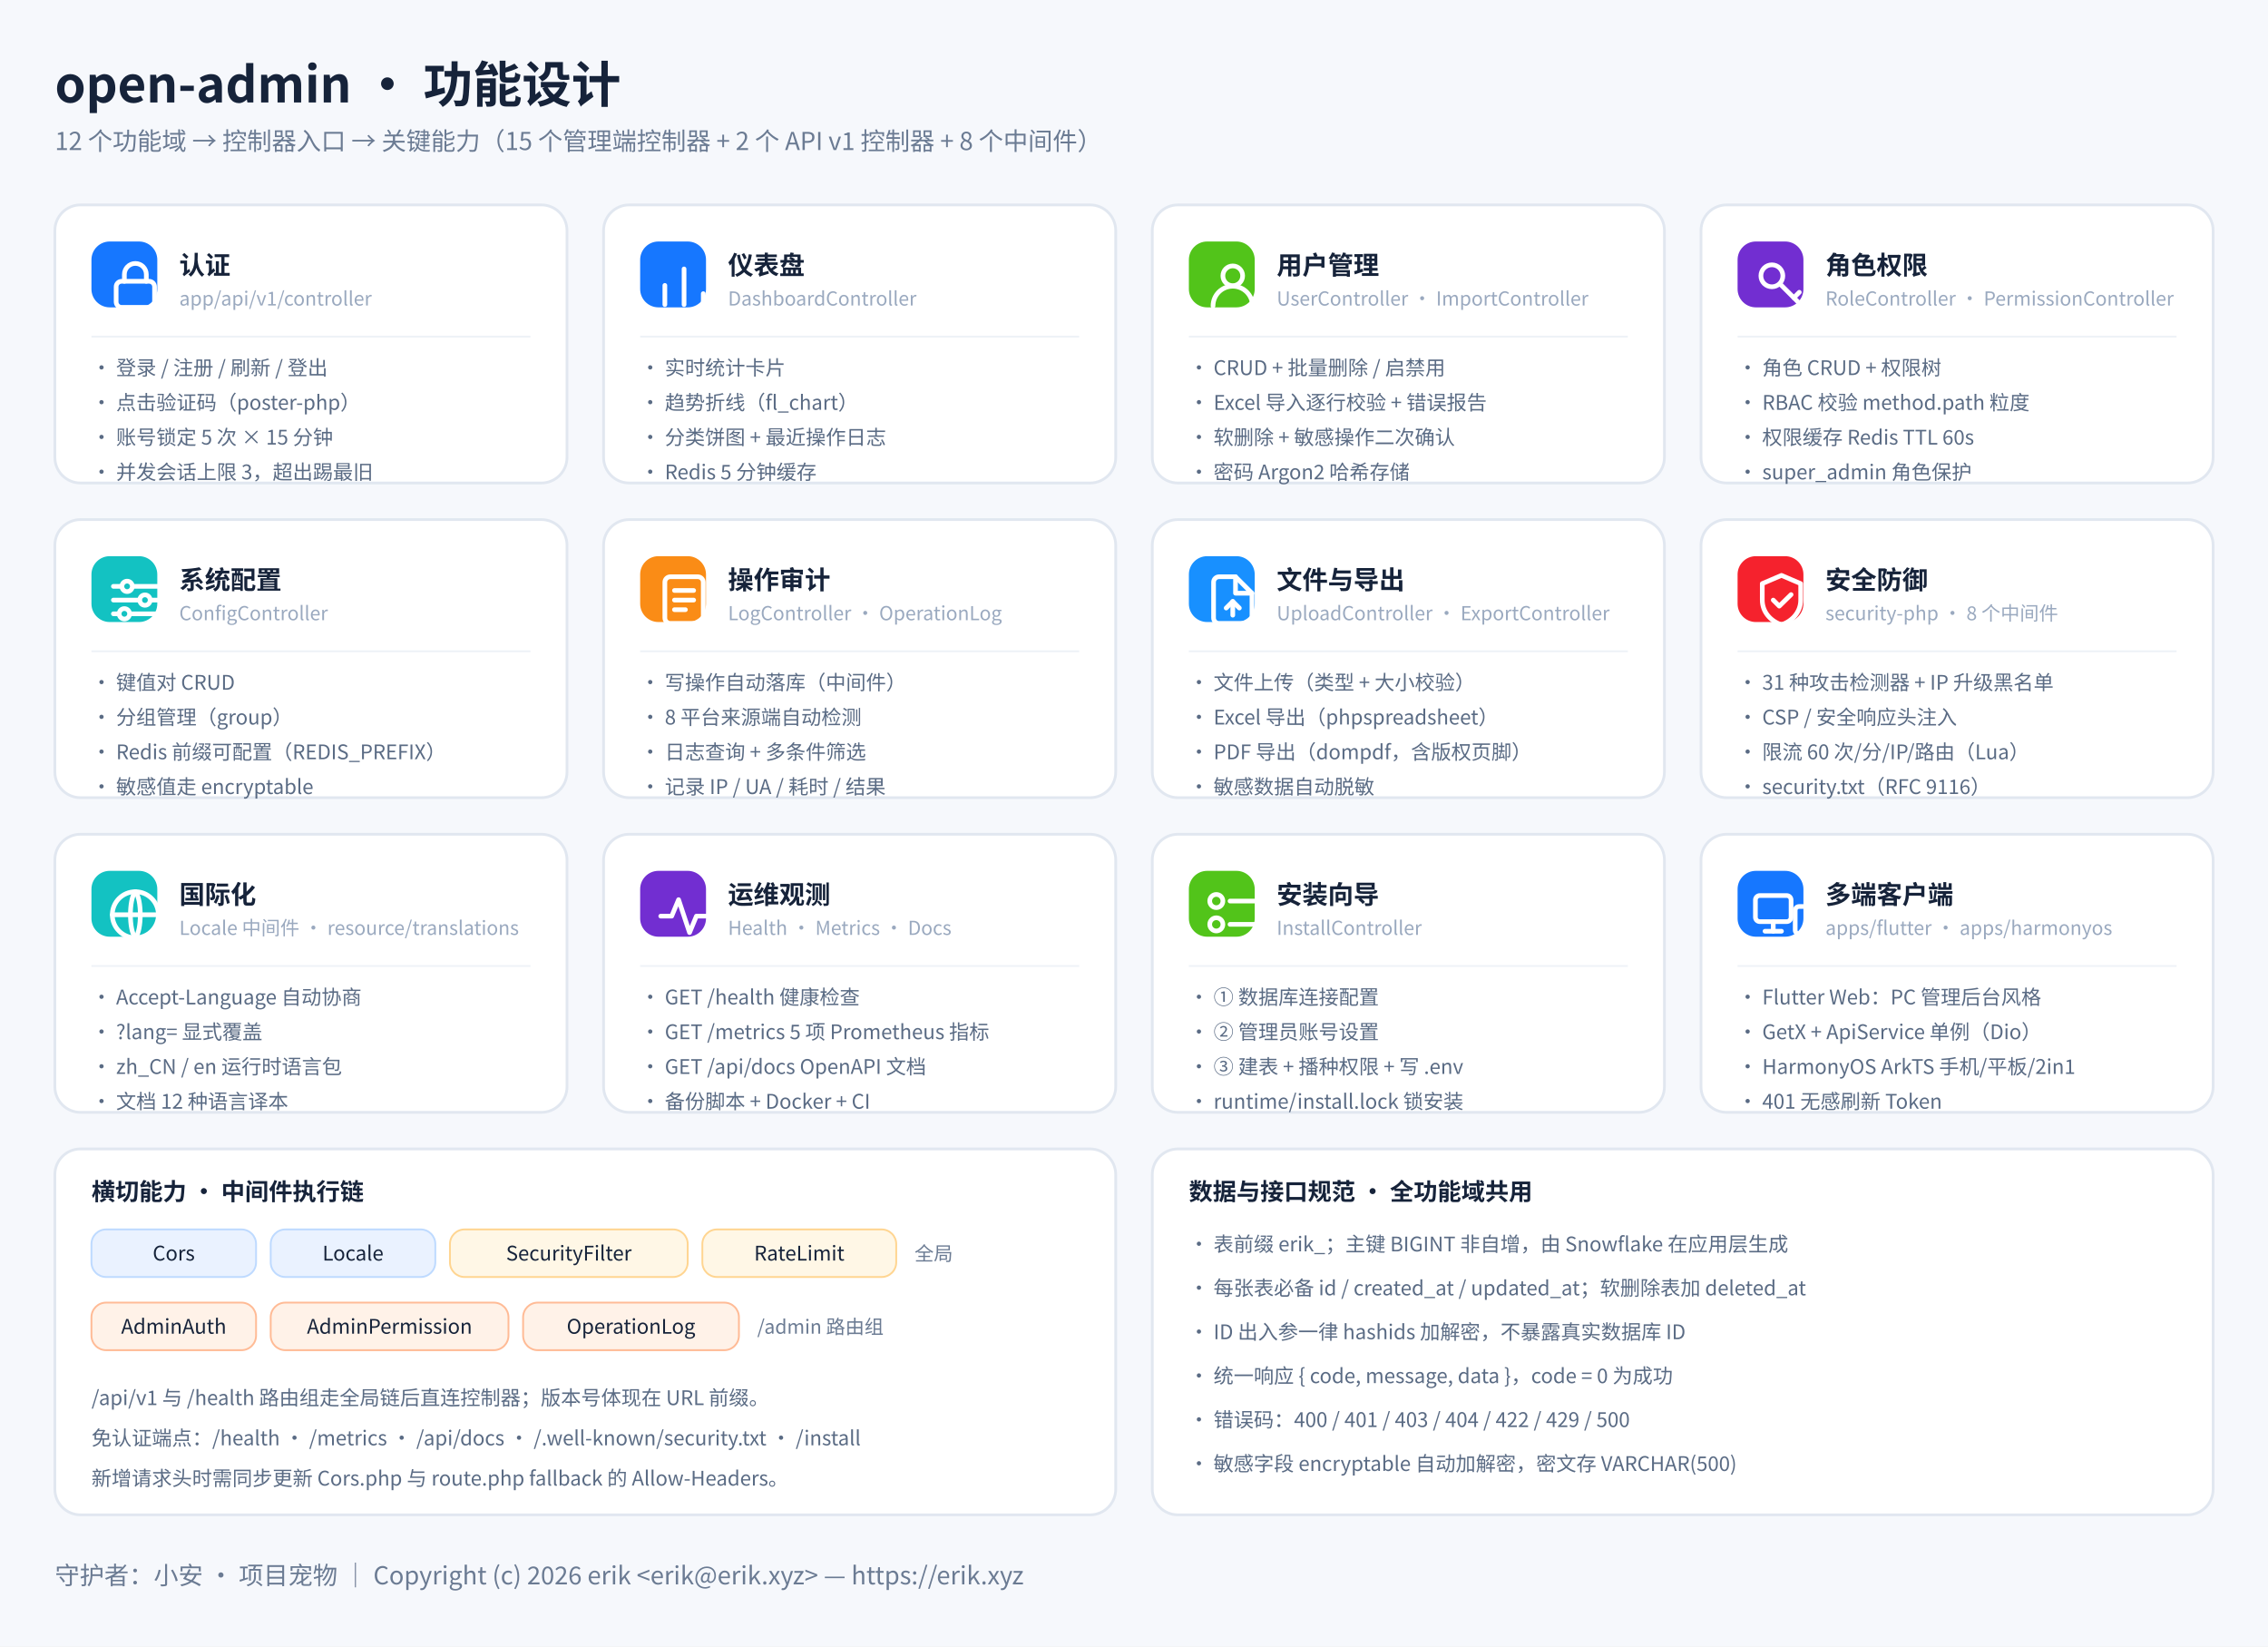
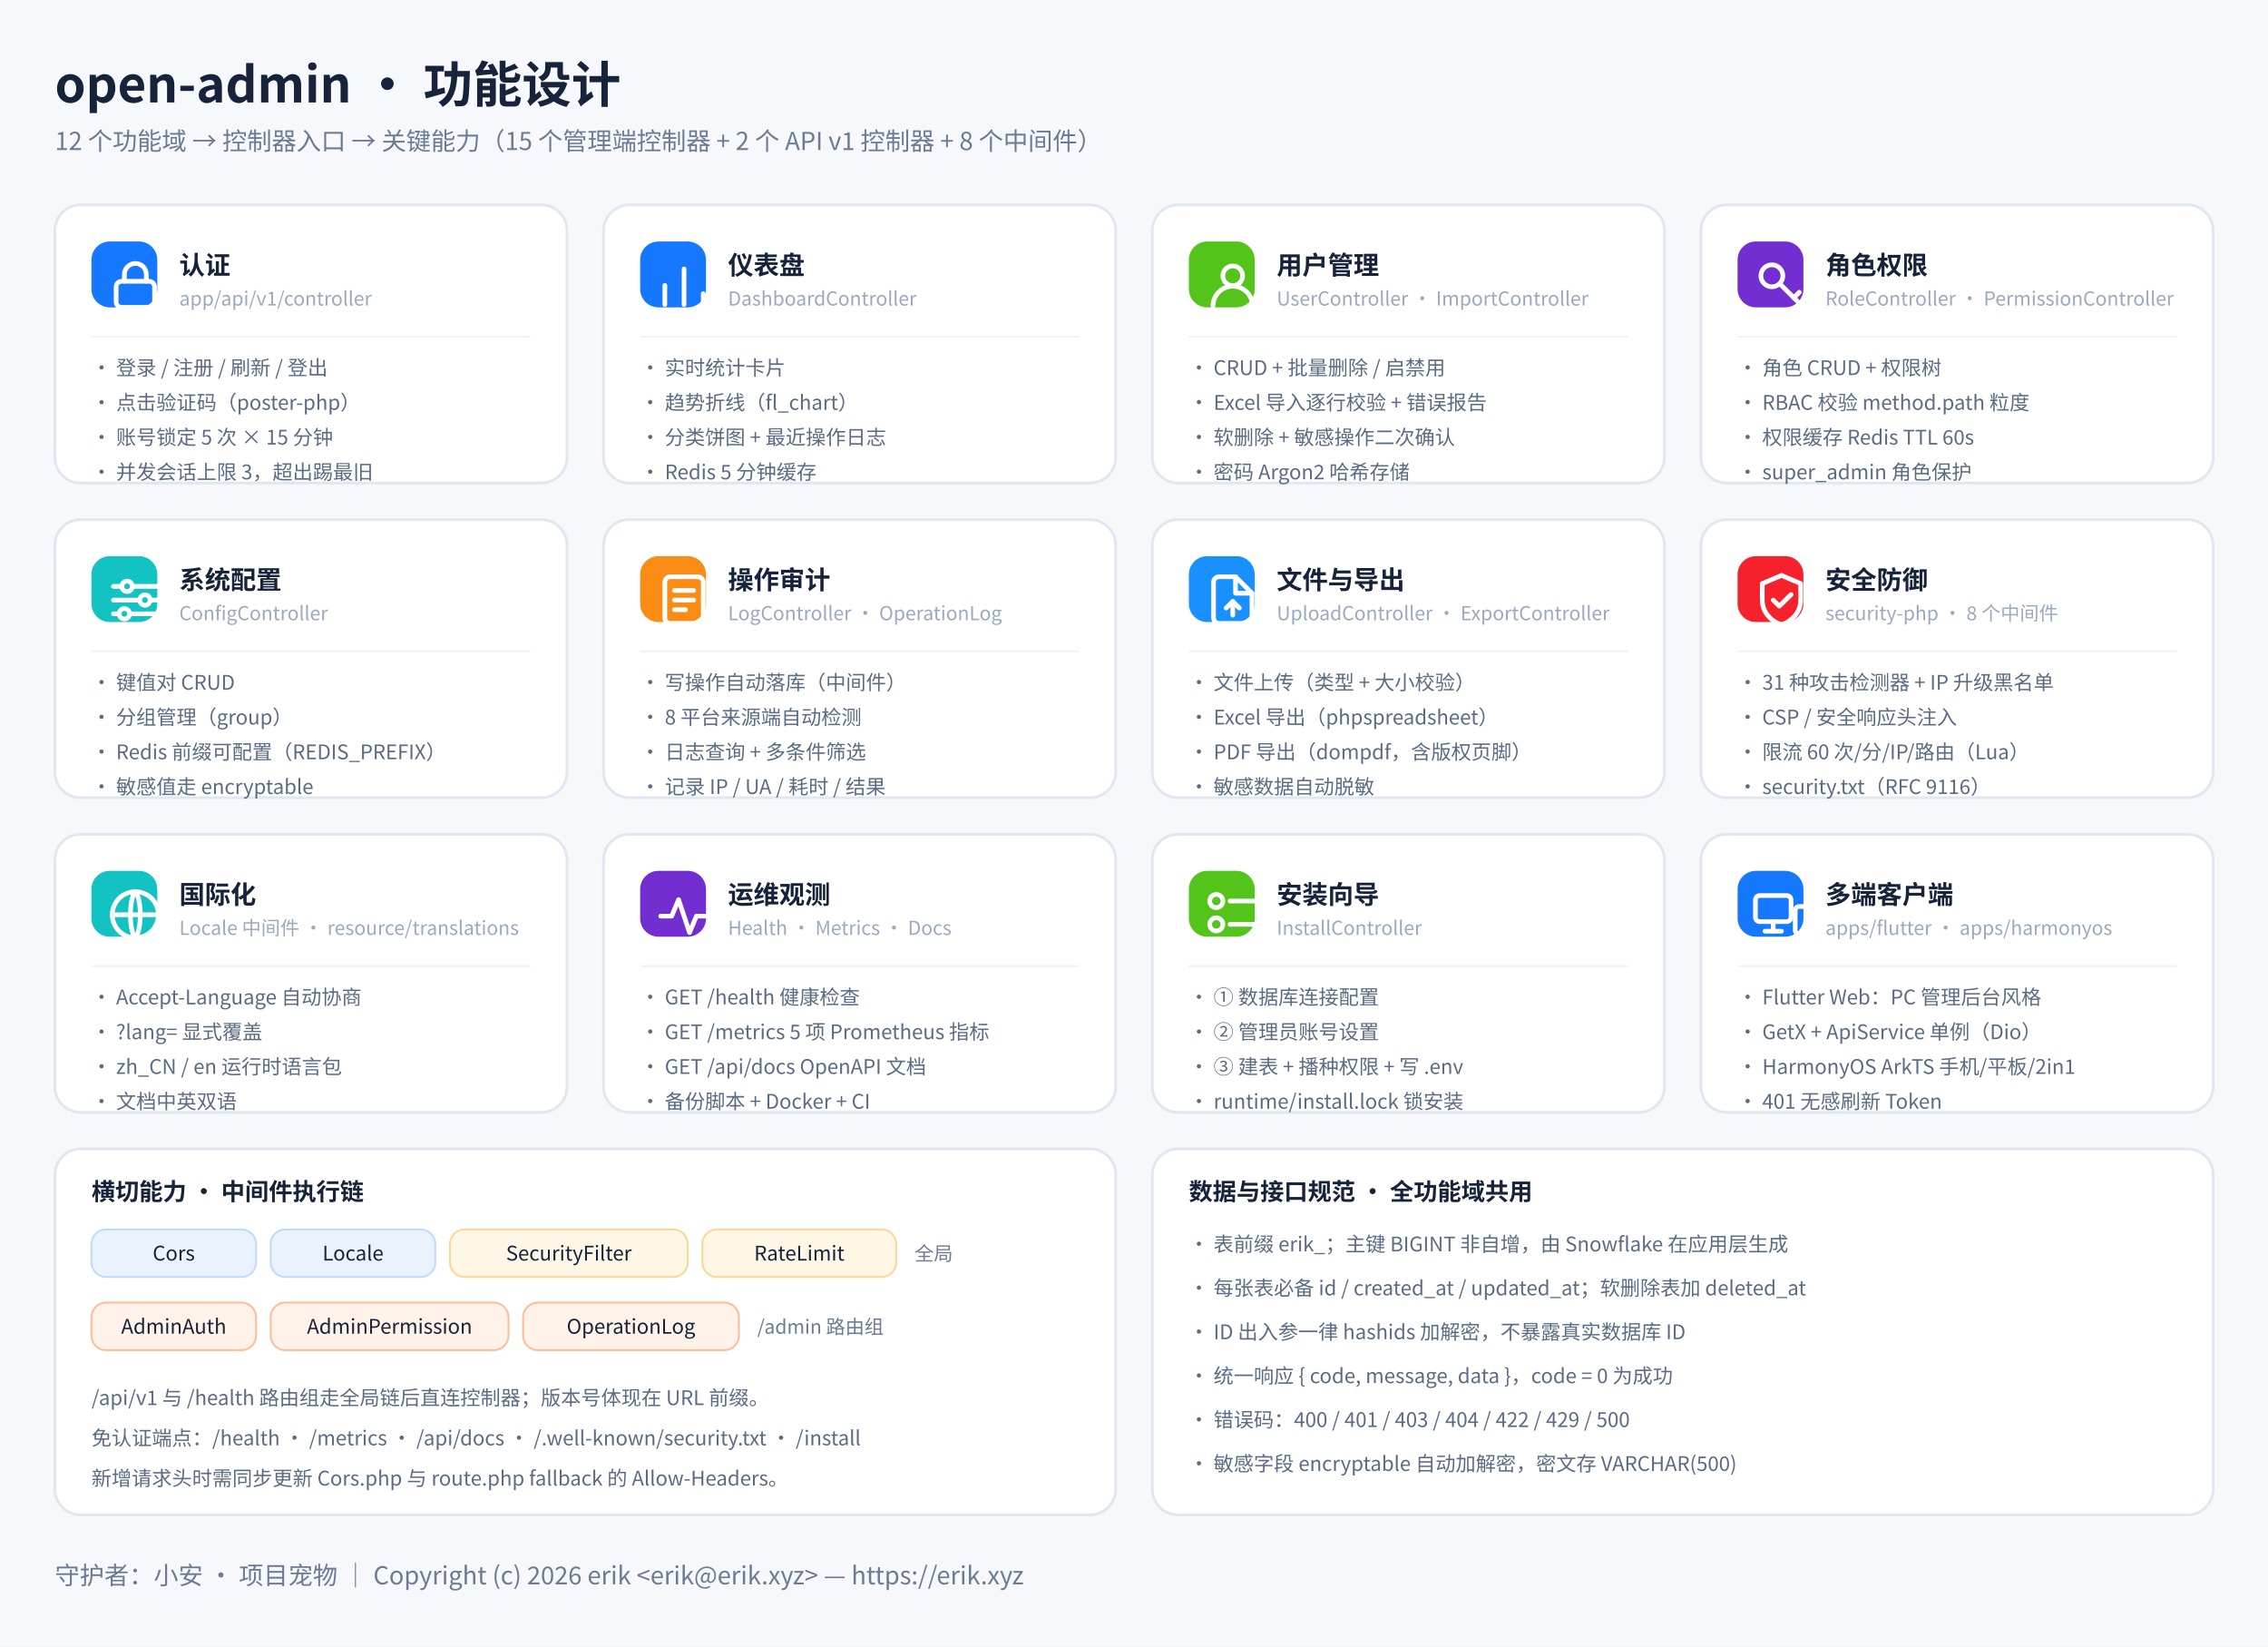
<svg xmlns="http://www.w3.org/2000/svg" viewBox="0 0 1240 900" width="1240" height="900" role="img" aria-label="open-admin 功能设计图">
  <defs>
    <style>
      text { font-family: system-ui, -apple-system, "PingFang SC", "Microsoft YaHei", "Noto Sans CJK SC", "Segoe UI", sans-serif; }
      .t1 { font-size: 27px; font-weight: 700; fill: #16233A; }
      .t2 { font-size: 13.5px; fill: #6B7B93; }
      .card { fill: #FFFFFF; stroke: #E1E7F0; stroke-width: 1.5; }
      .fName { font-size: 14px; font-weight: 700; fill: #16233A; }
      .fWhere { font-size: 10.5px; fill: #9AA9BF; }
      .fItem { font-size: 11px; fill: #5A6B84; }
      .panelT { font-size: 13px; font-weight: 700; fill: #16233A; }
      .chip { font-size: 11px; fill: #16233A; }
      .chipS { font-size: 10.5px; fill: #6B7B93; }
      .ico { fill: none; stroke: #FFFFFF; stroke-width: 1.7; stroke-linecap: round; stroke-linejoin: round; }
    </style>
  </defs>
  <rect width="1240" height="900" fill="#F6F8FC" />
  <text class="t1" x="30" y="56">open-admin · 功能设计</text>
  <text class="t2" x="30" y="82">12 个功能域 → 控制器入口 → 关键能力（15 个管理端控制器 + 2 个 API v1 控制器 + 8 个中间件）</text>
  <rect class="card" x="30" y="112" width="280" height="152" rx="14" />
  <rect x="50" y="132" width="36" height="36" rx="10" fill="#1677FF" />
  <g class="ico" transform="translate(56 138) scale(1.5)">
    <rect x="5" y="10.5" width="14" height="9.5" rx="2" />
    <path d="M8 10.5V8a4 4 0 0 1 8 0v2.5" />
  </g>
  <text class="fName" x="98" y="150">认证</text>
  <text class="fWhere" x="98" y="167">app/api/v1/controller</text>
  <line x1="50" y1="184" x2="290" y2="184" stroke="#EEF2F7" />
  <text class="fItem" x="50" y="205">· 登录 / 注册 / 刷新 / 登出</text>
  <text class="fItem" x="50" y="224">· 点击验证码（poster-php）</text>
  <text class="fItem" x="50" y="243">· 账号锁定 5 次 × 15 分钟</text>
  <text class="fItem" x="50" y="262">· 并发会话上限 3，超出踢最旧</text>
  <rect class="card" x="330" y="112" width="280" height="152" rx="14" />
  <rect x="350" y="132" width="36" height="36" rx="10" fill="#1677FF" />
  <g class="ico" transform="translate(356 138) scale(1.5)">
    <path d="M5 19V12" />
    <path d="M12 19V6" />
    <path d="M19 19v-4" />
  </g>
  <text class="fName" x="398" y="150">仪表盘</text>
  <text class="fWhere" x="398" y="167">DashboardController</text>
  <line x1="350" y1="184" x2="590" y2="184" stroke="#EEF2F7" />
  <text class="fItem" x="350" y="205">· 实时统计卡片</text>
  <text class="fItem" x="350" y="224">· 趋势折线（fl_chart）</text>
  <text class="fItem" x="350" y="243">· 分类饼图 + 最近操作日志</text>
  <text class="fItem" x="350" y="262">· Redis 5 分钟缓存</text>
  <rect class="card" x="630" y="112" width="280" height="152" rx="14" />
  <rect x="650" y="132" width="36" height="36" rx="10" fill="#52C41A" />
  <g class="ico" transform="translate(656 138) scale(1.5)">
    <circle cx="12" cy="8.5" r="3.6" />
    <path d="M4.8 19.5a7.2 7.2 0 0 1 14.4 0" />
  </g>
  <text class="fName" x="698" y="150">用户管理</text>
  <text class="fWhere" x="698" y="167">UserController · ImportController</text>
  <line x1="650" y1="184" x2="890" y2="184" stroke="#EEF2F7" />
  <text class="fItem" x="650" y="205">· CRUD + 批量删除 / 启禁用</text>
  <text class="fItem" x="650" y="224">· Excel 导入逐行校验 + 错误报告</text>
  <text class="fItem" x="650" y="243">· 软删除 + 敏感操作二次确认</text>
  <text class="fItem" x="650" y="262">· 密码 Argon2 哈希存储</text>
  <rect class="card" x="930" y="112" width="280" height="152" rx="14" />
  <rect x="950" y="132" width="36" height="36" rx="10" fill="#722ED1" />
  <g class="ico" transform="translate(956 138) scale(1.5)">
    <circle cx="8.5" cy="8.5" r="4" />
    <path d="m11.6 11.6 7.4 7.4" />
    <path d="m16.5 16.5 2-2" />
    <path d="m19 19 1.8-1.8" />
  </g>
  <text class="fName" x="998" y="150">角色权限</text>
  <text class="fWhere" x="998" y="167">RoleController · PermissionController</text>
  <line x1="950" y1="184" x2="1190" y2="184" stroke="#EEF2F7" />
  <text class="fItem" x="950" y="205">· 角色 CRUD + 权限树</text>
  <text class="fItem" x="950" y="224">· RBAC 校验 method.path 粒度</text>
  <text class="fItem" x="950" y="243">· 权限缓存 Redis TTL 60s</text>
  <text class="fItem" x="950" y="262">· super_admin 角色保护</text>
  <rect class="card" x="30" y="284" width="280" height="152" rx="14" />
  <rect x="50" y="304" width="36" height="36" rx="10" fill="#13C2C2" />
  <g class="ico" transform="translate(56 310) scale(1.5)">
    <path d="M4 7h16" />
    <path d="M4 12h16" />
    <path d="M4 17h16" />
    <circle cx="9" cy="7" r="1.9" fill="#13C2C2" />
    <circle cx="15.5" cy="12" r="1.9" fill="#13C2C2" />
    <circle cx="8" cy="17" r="1.9" fill="#13C2C2" />
  </g>
  <text class="fName" x="98" y="322">系统配置</text>
  <text class="fWhere" x="98" y="339">ConfigController</text>
  <line x1="50" y1="356" x2="290" y2="356" stroke="#EEF2F7" />
  <text class="fItem" x="50" y="377">· 键值对 CRUD</text>
  <text class="fItem" x="50" y="396">· 分组管理（group）</text>
  <text class="fItem" x="50" y="415">· Redis 前缀可配置（REDIS_PREFIX）</text>
  <text class="fItem" x="50" y="434">· 敏感值走 encryptable</text>
  <rect class="card" x="330" y="284" width="280" height="152" rx="14" />
  <rect x="350" y="304" width="36" height="36" rx="10" fill="#FA8C16" />
  <g class="ico" transform="translate(356 310) scale(1.5)">
    <rect x="5" y="3.5" width="14" height="17" rx="2" />
    <path d="M8.5 8.5h7" />
    <path d="M8.5 12h7" />
    <path d="M8.5 15.5h4" />
  </g>
  <text class="fName" x="398" y="322">操作审计</text>
  <text class="fWhere" x="398" y="339">LogController · OperationLog</text>
  <line x1="350" y1="356" x2="590" y2="356" stroke="#EEF2F7" />
  <text class="fItem" x="350" y="377">· 写操作自动落库（中间件）</text>
  <text class="fItem" x="350" y="396">· 8 平台来源端自动检测</text>
  <text class="fItem" x="350" y="415">· 日志查询 + 多条件筛选</text>
  <text class="fItem" x="350" y="434">· 记录 IP / UA / 耗时 / 结果</text>
  <rect class="card" x="630" y="284" width="280" height="152" rx="14" />
  <rect x="650" y="304" width="36" height="36" rx="10" fill="#1890FF" />
  <g class="ico" transform="translate(656 310) scale(1.5)">
    <path d="M13 3.5H7A2 2 0 0 0 5 5.5v13a2 2 0 0 0 2 2h10a2 2 0 0 0 2-2V9.5z" />
    <path d="M13 3.5V9.5H19" />
    <path d="M12 17.5v-5" />
    <path d="m9.6 14.9 2.4-2.4 2.4 2.4" />
  </g>
  <text class="fName" x="698" y="322">文件与导出</text>
  <text class="fWhere" x="698" y="339">UploadController · ExportController</text>
  <line x1="650" y1="356" x2="890" y2="356" stroke="#EEF2F7" />
  <text class="fItem" x="650" y="377">· 文件上传（类型 + 大小校验）</text>
  <text class="fItem" x="650" y="396">· Excel 导出（phpspreadsheet）</text>
  <text class="fItem" x="650" y="415">· PDF 导出（dompdf，含版权页脚）</text>
  <text class="fItem" x="650" y="434">· 敏感数据自动脱敏</text>
  <rect class="card" x="930" y="284" width="280" height="152" rx="14" stroke="#FFCCC7" />
  <rect x="950" y="304" width="36" height="36" rx="10" fill="#F5222D" />
  <g class="ico" transform="translate(956 310) scale(1.5)">
    <path d="M12 3 5 6v6c0 4.2 2.9 7.6 7 9 4.1-1.4 7-4.8 7-9V6z" />
    <path d="m9 12 2.2 2.2L15.5 10" />
  </g>
  <text class="fName" x="998" y="322">安全防御</text>
  <text class="fWhere" x="998" y="339">security-php · 8 个中间件</text>
  <line x1="950" y1="356" x2="1190" y2="356" stroke="#EEF2F7" />
  <text class="fItem" x="950" y="377">· 31 种攻击检测器 + IP 升级黑名单</text>
  <text class="fItem" x="950" y="396">· CSP / 安全响应头注入</text>
  <text class="fItem" x="950" y="415">· 限流 60 次/分/IP/路由（Lua）</text>
  <text class="fItem" x="950" y="434">· security.txt（RFC 9116）</text>
  <rect class="card" x="30" y="456" width="280" height="152" rx="14" />
  <rect x="50" y="476" width="36" height="36" rx="10" fill="#13C2C2" />
  <g class="ico" transform="translate(56 482) scale(1.5)">
    <circle cx="12" cy="12" r="8.4" />
    <path d="M3.6 12h16.8" />
    <path d="M12 3.6c2.4 2.7 2.4 14.1 0 16.8" />
    <path d="M12 3.6c-2.4 2.7-2.4 14.1 0 16.8" />
  </g>
  <text class="fName" x="98" y="494">国际化</text>
  <text class="fWhere" x="98" y="511">Locale 中间件 · resource/translations</text>
  <line x1="50" y1="528" x2="290" y2="528" stroke="#EEF2F7" />
  <text class="fItem" x="50" y="549">· Accept-Language 自动协商</text>
  <text class="fItem" x="50" y="568">· ?lang= 显式覆盖</text>
  <text class="fItem" x="50" y="587">· zh_CN / en 运行时语言包</text>
-   <text class="fItem" x="50" y="606">· 文档 12 种语言译本</text>
+   <text class="fItem" x="50" y="606">· 文档中英双语</text>
  <rect class="card" x="330" y="456" width="280" height="152" rx="14" />
  <rect x="350" y="476" width="36" height="36" rx="10" fill="#722ED1" />
  <g class="ico" transform="translate(356 482) scale(1.5)">
    <path d="M3.5 12.5h4l2.5-6 4 12 2.5-6h4" />
  </g>
  <text class="fName" x="398" y="494">运维观测</text>
  <text class="fWhere" x="398" y="511">Health · Metrics · Docs</text>
  <line x1="350" y1="528" x2="590" y2="528" stroke="#EEF2F7" />
  <text class="fItem" x="350" y="549">· GET /health 健康检查</text>
  <text class="fItem" x="350" y="568">· GET /metrics 5 项 Prometheus 指标</text>
  <text class="fItem" x="350" y="587">· GET /api/docs OpenAPI 文档</text>
  <text class="fItem" x="350" y="606">· 备份脚本 + Docker + CI</text>
  <rect class="card" x="630" y="456" width="280" height="152" rx="14" />
  <rect x="650" y="476" width="36" height="36" rx="10" fill="#52C41A" />
  <g class="ico" transform="translate(656 482) scale(1.5)">
    <circle cx="6" cy="7" r="2.4" />
    <circle cx="6" cy="15.5" r="2.4" />
    <path d="M11 7h9" />
    <path d="M11 15.5h9" />
  </g>
  <text class="fName" x="698" y="494">安装向导</text>
  <text class="fWhere" x="698" y="511">InstallController</text>
  <line x1="650" y1="528" x2="890" y2="528" stroke="#EEF2F7" />
  <text class="fItem" x="650" y="549">· ① 数据库连接配置</text>
  <text class="fItem" x="650" y="568">· ② 管理员账号设置</text>
  <text class="fItem" x="650" y="587">· ③ 建表 + 播种权限 + 写 .env</text>
  <text class="fItem" x="650" y="606">· runtime/install.lock 锁安装</text>
  <rect class="card" x="930" y="456" width="280" height="152" rx="14" />
  <rect x="950" y="476" width="36" height="36" rx="10" fill="#1677FF" />
  <g class="ico" transform="translate(956 482) scale(1.5)">
    <rect x="2.5" y="5" width="13" height="9.5" rx="1.6" />
    <path d="M6 18h6" />
    <path d="M9 14.5V18" />
    <rect x="17" y="9" width="4.5" height="10" rx="1.4" />
  </g>
  <text class="fName" x="998" y="494">多端客户端</text>
  <text class="fWhere" x="998" y="511">apps/flutter · apps/harmonyos</text>
  <line x1="950" y1="528" x2="1190" y2="528" stroke="#EEF2F7" />
  <text class="fItem" x="950" y="549">· Flutter Web：PC 管理后台风格</text>
  <text class="fItem" x="950" y="568">· GetX + ApiService 单例（Dio）</text>
  <text class="fItem" x="950" y="587">· HarmonyOS ArkTS 手机/平板/2in1</text>
  <text class="fItem" x="950" y="606">· 401 无感刷新 Token</text>
  <rect class="card" x="30" y="628" width="580" height="200" rx="14" />
  <text class="panelT" x="50" y="656">横切能力 · 中间件执行链</text>
  <g>
    <rect x="50" y="672" width="90" height="26" rx="8" fill="#EAF2FF" stroke="#BEDAFF" />
    <text class="chip" x="95" y="689" text-anchor="middle" font-size="11.5">Cors</text>
    <rect x="148" y="672" width="90" height="26" rx="8" fill="#EAF2FF" stroke="#BEDAFF" />
    <text class="chip" x="193" y="689" text-anchor="middle" font-size="11.5">Locale</text>
    <rect x="246" y="672" width="130" height="26" rx="8" fill="#FFF7E6" stroke="#FFD591" />
    <text class="chip" x="311" y="689" text-anchor="middle" font-size="11.5">SecurityFilter</text>
    <rect x="384" y="672" width="106" height="26" rx="8" fill="#FFF7E6" stroke="#FFD591" />
    <text class="chip" x="437" y="689" text-anchor="middle" font-size="11.5">RateLimit</text>
    <text class="chipS" x="500" y="689">全局</text>
  </g>
  <g>
    <rect x="50" y="712" width="90" height="26" rx="8" fill="#FFF2E8" stroke="#FFBB96" />
    <text class="chip" x="95" y="729" text-anchor="middle" font-size="11.5">AdminAuth</text>
    <rect x="148" y="712" width="130" height="26" rx="8" fill="#FFF2E8" stroke="#FFBB96" />
    <text class="chip" x="213" y="729" text-anchor="middle" font-size="11.5">AdminPermission</text>
    <rect x="286" y="712" width="118" height="26" rx="8" fill="#FFF2E8" stroke="#FFBB96" />
    <text class="chip" x="345" y="729" text-anchor="middle" font-size="11.5">OperationLog</text>
    <text class="chipS" x="414" y="729">/admin 路由组</text>
  </g>
  <text class="fItem" x="50" y="768">/api/v1 与 /health 路由组走全局链后直连控制器；版本号体现在 URL 前缀。</text>
  <text class="fItem" x="50" y="790">免认证端点：/health · /metrics · /api/docs · /.well-known/security.txt · /install</text>
  <text class="fItem" x="50" y="812">新增请求头时需同步更新 Cors.php 与 route.php fallback 的 Allow-Headers。</text>
  <rect class="card" x="630" y="628" width="580" height="200" rx="14" />
  <text class="panelT" x="650" y="656">数据与接口规范 · 全功能域共用</text>
  <text class="fItem" x="650" y="684">· 表前缀 erik_；主键 BIGINT 非自增，由 Snowflake 在应用层生成</text>
  <text class="fItem" x="650" y="708">· 每张表必备 id / created_at / updated_at；软删除表加 deleted_at</text>
  <text class="fItem" x="650" y="732">· ID 出入参一律 hashids 加解密，不暴露真实数据库 ID</text>
  <text class="fItem" x="650" y="756">· 统一响应 { code, message, data }，code = 0 为成功</text>
  <text class="fItem" x="650" y="780">· 错误码：400 / 401 / 403 / 404 / 422 / 429 / 500</text>
  <text class="fItem" x="650" y="804">· 敏感字段 encryptable 自动加解密，密文存 VARCHAR(500)</text>
  <text class="t2" x="30" y="866" font-size="11.5">
    守护者：小安 · 项目宠物 ｜ Copyright (c) 2026 erik &lt;erik@erik.xyz&gt; — https://erik.xyz
  </text>
</svg>
